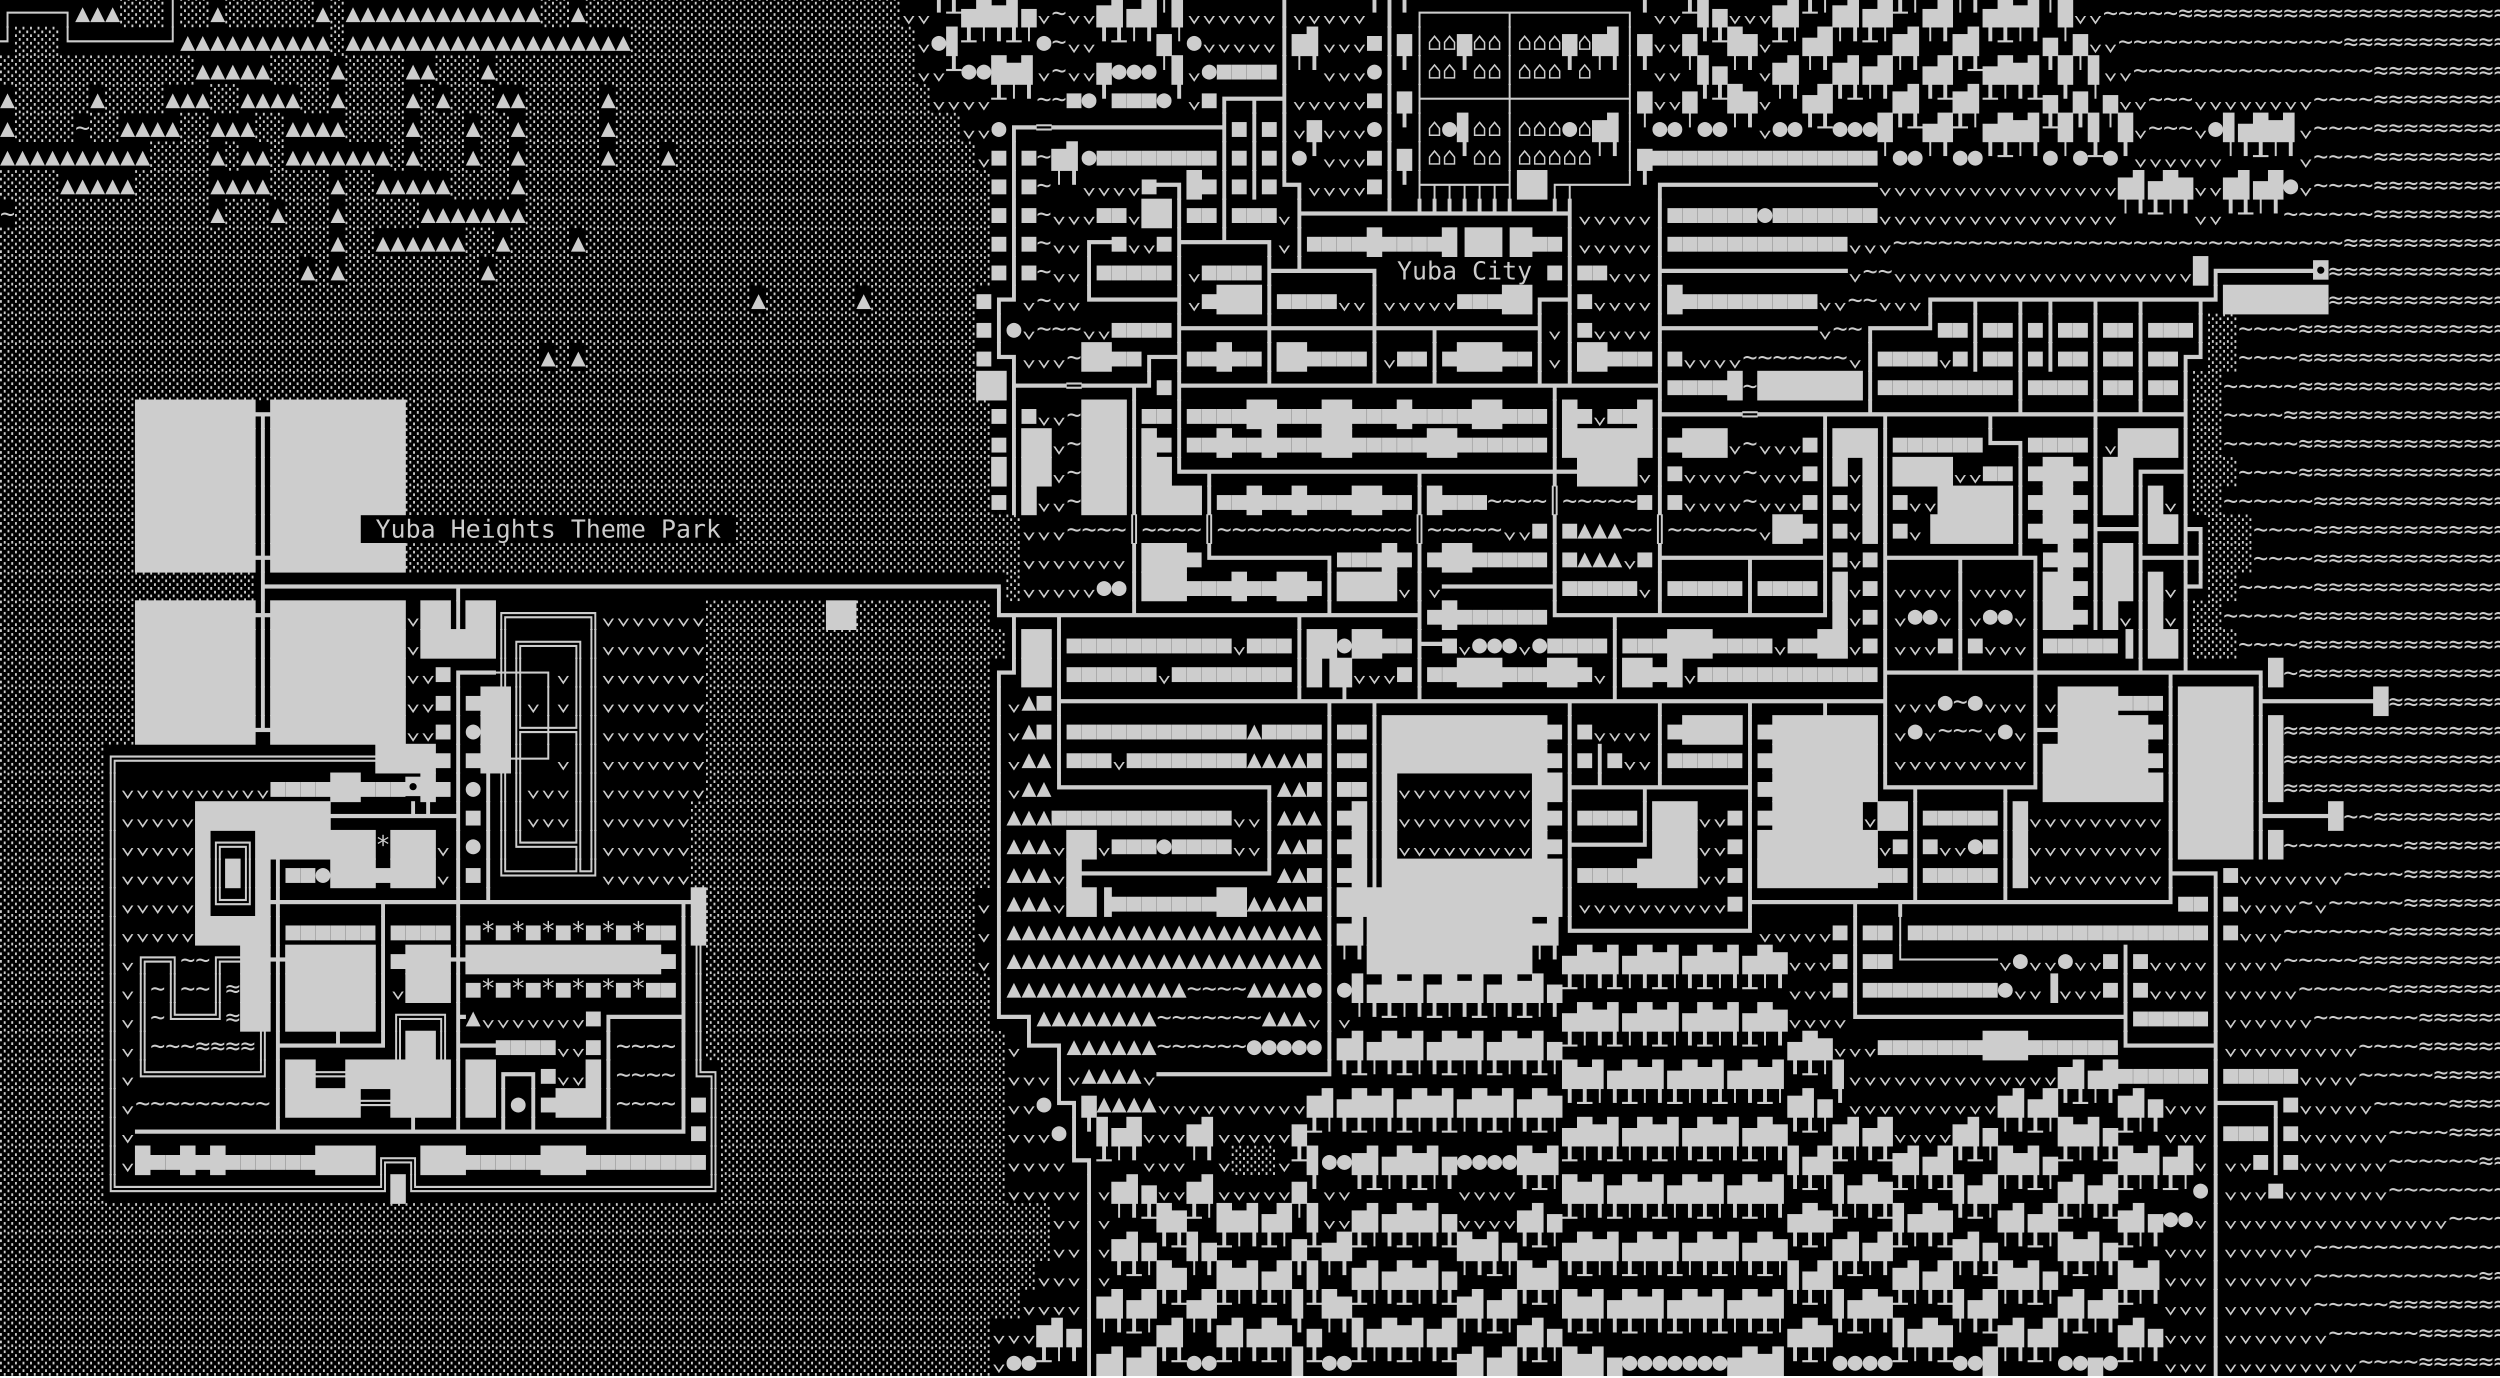
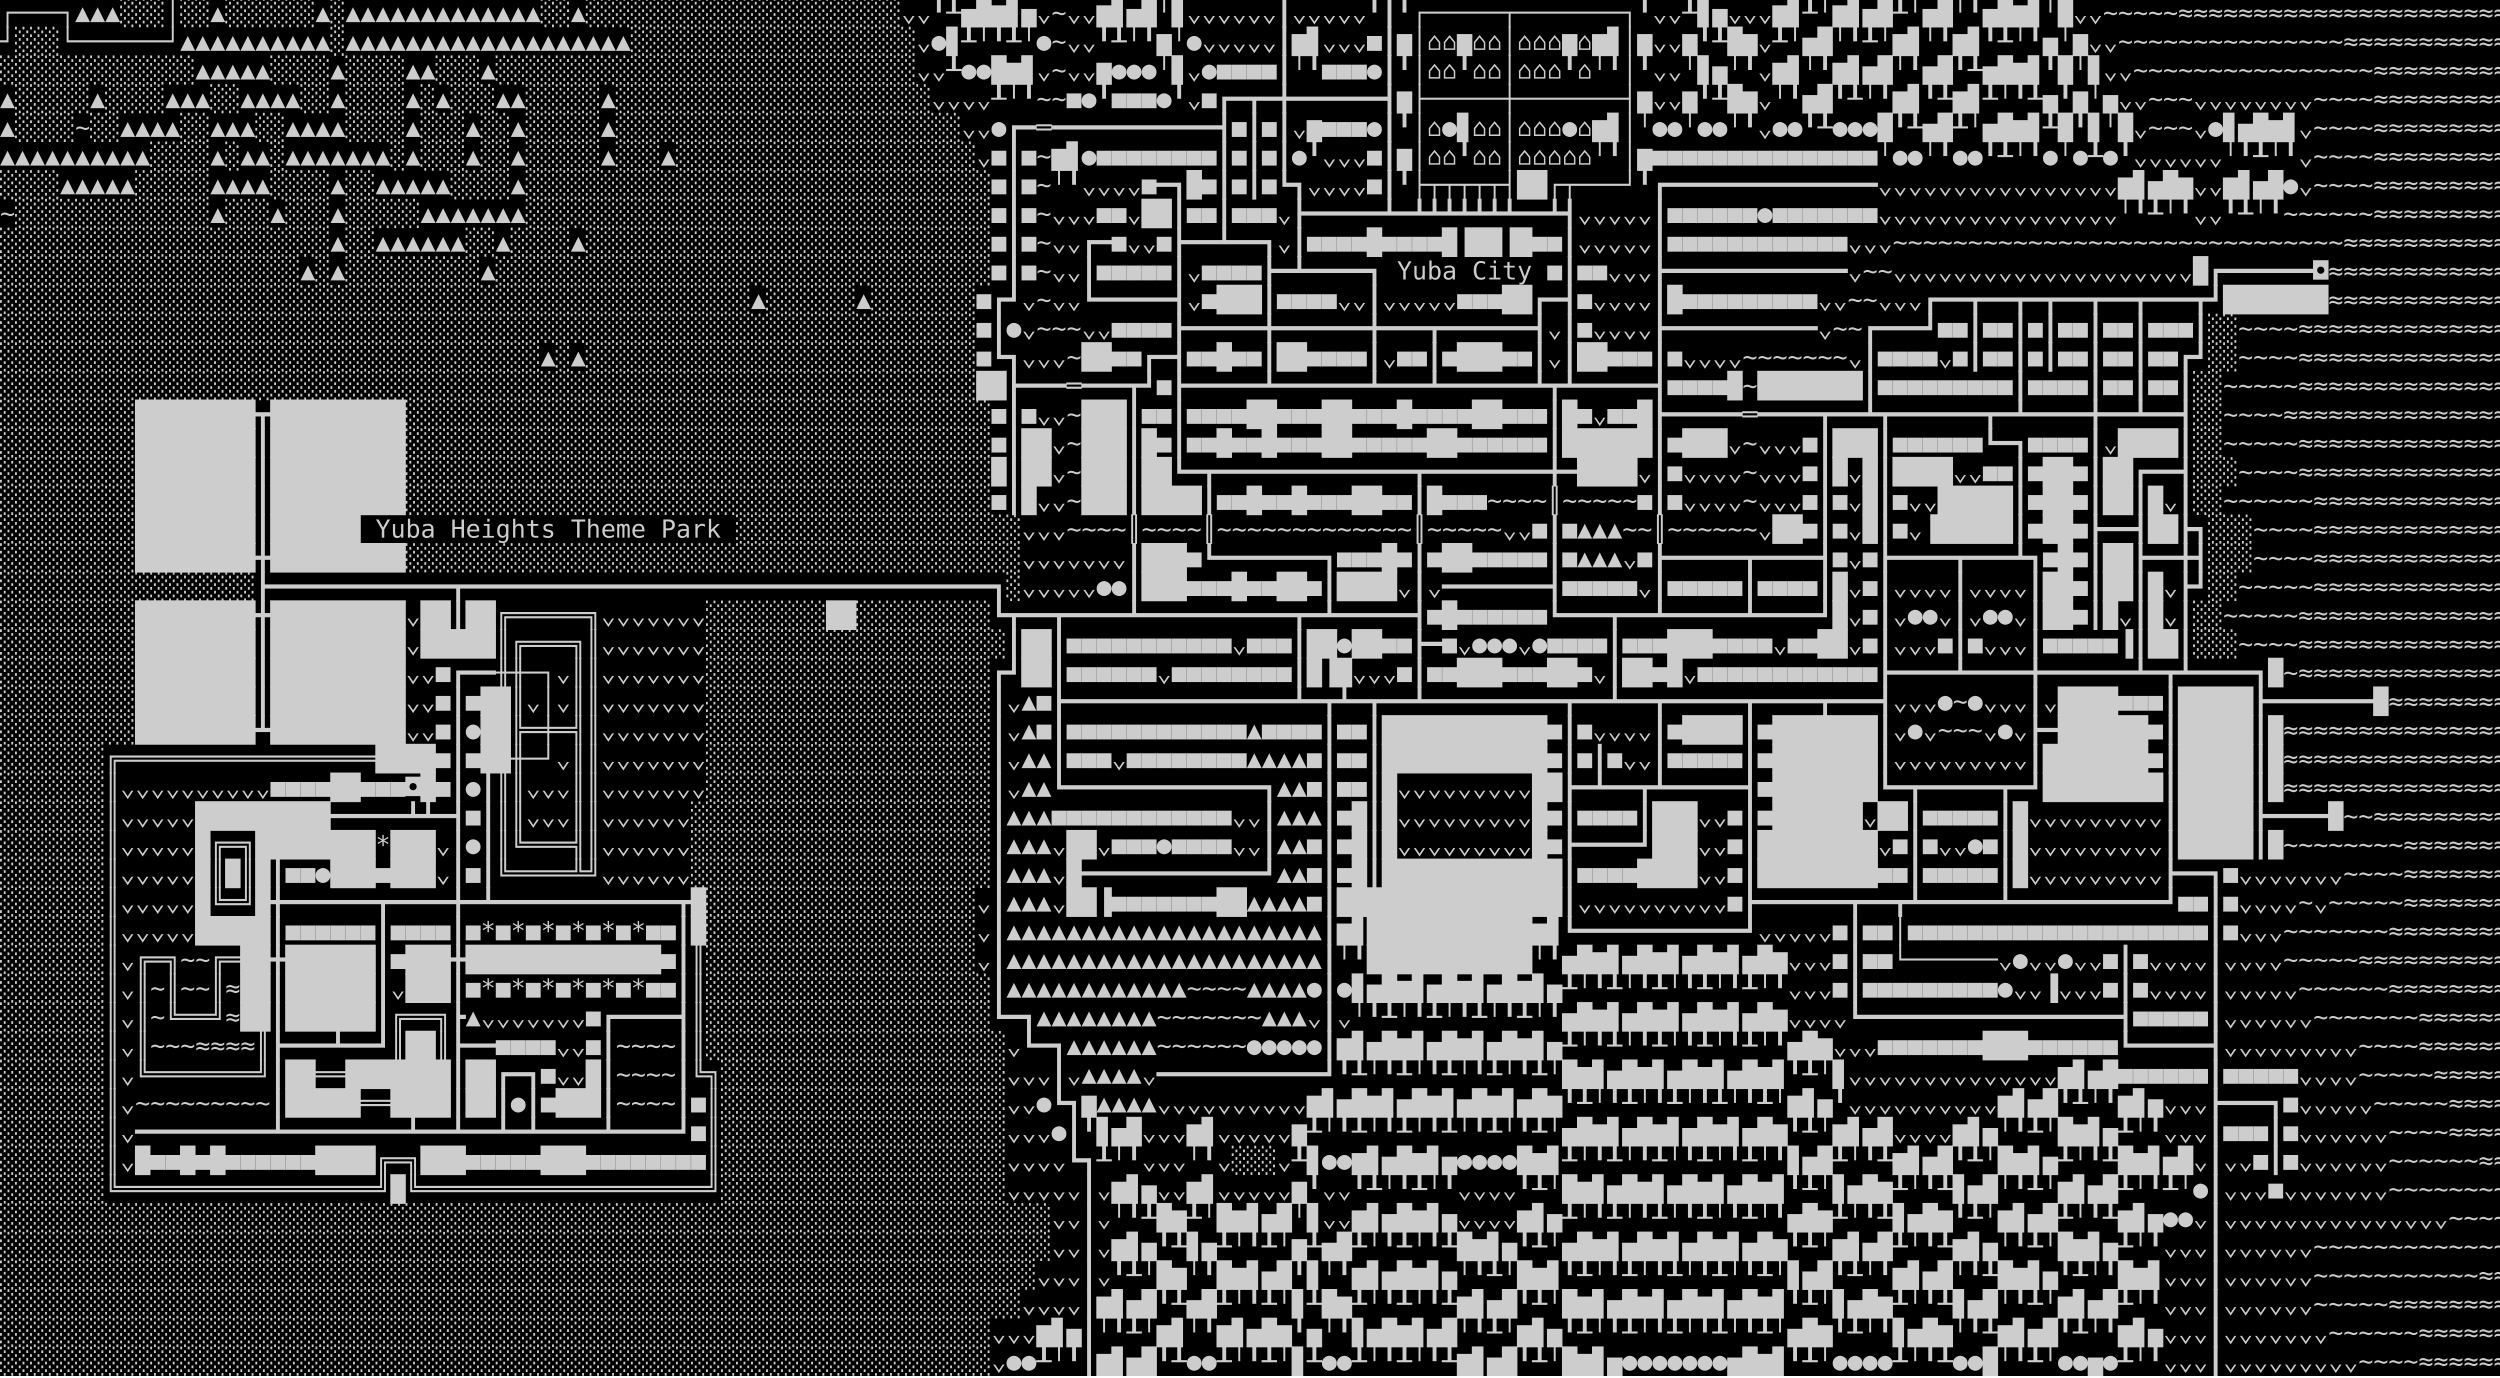
<svg xmlns="http://www.w3.org/2000/svg" version="1.1" width="1002.0px" height="552.0px" viewBox="0 0 1002.0 552.0" style="letter-spacing:0em;font-size:10px;font-family:'DejaVu Sans Mono';stroke:none">
  <text y="8.5" x="0.0" style="fill:#000000">███████████████████████████████████████████████████████████████████████████████████████████████████████████████████████████████████████████████████████████████████████</text>
  <text y="20.0" x="0.0" style="fill:#000000">███████████████████████████████████████████████████████████████████████████████████████████████████████████████████████████████████████████████████████████████████████</text>
  <text y="31.5" x="0.0" style="fill:#000000">███████████████████████████████████████████████████████████████████████████████████████████████████████████████████████████████████████████████████████████████████████</text>
  <text y="43.0" x="0.0" style="fill:#000000">███████████████████████████████████████████████████████████████████████████████████████████████████████████████████████████████████████████████████████████████████████</text>
  <text y="54.5" x="0.0" style="fill:#000000">███████████████████████████████████████████████████████████████████████████████████████████████████████████████████████████████████████████████████████████████████████</text>
  <text y="66.0" x="0.0" style="fill:#000000">███████████████████████████████████████████████████████████████████████████████████████████████████████████████████████████████████████████████████████████████████████</text>
  <text y="77.5" x="0.0" style="fill:#000000">███████████████████████████████████████████████████████████████████████████████████████████████████████████████████████████████████████████████████████████████████████</text>
  <text y="89.0" x="0.0" style="fill:#000000">███████████████████████████████████████████████████████████████████████████████████████████████████████████████████████████████████████████████████████████████████████</text>
  <text y="100.5" x="0.0" style="fill:#000000">███████████████████████████████████████████████████████████████████████████████████████████████████████████████████████████████████████████████████████████████████████</text>
  <text y="112.0" x="0.0" style="fill:#000000">███████████████████████████████████████████████████████████████████████████████████████████████████████████████████████████████████████████████████████████████████████</text>
  <text y="123.5" x="0.0" style="fill:#000000">███████████████████████████████████████████████████████████████████████████████████████████████████████████████████████████████████████████████████████████████████████</text>
  <text y="135.0" x="0.0" style="fill:#000000">███████████████████████████████████████████████████████████████████████████████████████████████████████████████████████████████████████████████████████████████████████</text>
  <text y="146.5" x="0.0" style="fill:#000000">███████████████████████████████████████████████████████████████████████████████████████████████████████████████████████████████████████████████████████████████████████</text>
  <text y="158.0" x="0.0" style="fill:#000000">███████████████████████████████████████████████████████████████████████████████████████████████████████████████████████████████████████████████████████████████████████</text>
  <text y="169.5" x="0.0" style="fill:#000000">███████████████████████████████████████████████████████████████████████████████████████████████████████████████████████████████████████████████████████████████████████</text>
  <text y="181.0" x="0.0" style="fill:#000000">███████████████████████████████████████████████████████████████████████████████████████████████████████████████████████████████████████████████████████████████████████</text>
  <text y="192.5" x="0.0" style="fill:#000000">███████████████████████████████████████████████████████████████████████████████████████████████████████████████████████████████████████████████████████████████████████</text>
  <text y="204.0" x="0.0" style="fill:#000000">███████████████████████████████████████████████████████████████████████████████████████████████████████████████████████████████████████████████████████████████████████</text>
  <text y="215.5" x="0.0" style="fill:#000000">███████████████████████████████████████████████████████████████████████████████████████████████████████████████████████████████████████████████████████████████████████</text>
  <text y="227.0" x="0.0" style="fill:#000000">███████████████████████████████████████████████████████████████████████████████████████████████████████████████████████████████████████████████████████████████████████</text>
  <text y="238.5" x="0.0" style="fill:#000000">███████████████████████████████████████████████████████████████████████████████████████████████████████████████████████████████████████████████████████████████████████</text>
  <text y="250.0" x="0.0" style="fill:#000000">███████████████████████████████████████████████████████████████████████████████████████████████████████████████████████████████████████████████████████████████████████</text>
  <text y="261.5" x="0.0" style="fill:#000000">███████████████████████████████████████████████████████████████████████████████████████████████████████████████████████████████████████████████████████████████████████</text>
  <text y="273.0" x="0.0" style="fill:#000000">███████████████████████████████████████████████████████████████████████████████████████████████████████████████████████████████████████████████████████████████████████</text>
  <text y="284.5" x="0.0" style="fill:#000000">███████████████████████████████████████████████████████████████████████████████████████████████████████████████████████████████████████████████████████████████████████</text>
  <text y="296.0" x="0.0" style="fill:#000000">███████████████████████████████████████████████████████████████████████████████████████████████████████████████████████████████████████████████████████████████████████</text>
  <text y="307.5" x="0.0" style="fill:#000000">███████████████████████████████████████████████████████████████████████████████████████████████████████████████████████████████████████████████████████████████████████</text>
  <text y="319.0" x="0.0" style="fill:#000000">███████████████████████████████████████████████████████████████████████████████████████████████████████████████████████████████████████████████████████████████████████</text>
  <text y="330.5" x="0.0" style="fill:#000000">███████████████████████████████████████████████████████████████████████████████████████████████████████████████████████████████████████████████████████████████████████</text>
  <text y="342.0" x="0.0" style="fill:#000000">███████████████████████████████████████████████████████████████████████████████████████████████████████████████████████████████████████████████████████████████████████</text>
  <text y="353.5" x="0.0" style="fill:#000000">███████████████████████████████████████████████████████████████████████████████████████████████████████████████████████████████████████████████████████████████████████</text>
  <text y="365.0" x="0.0" style="fill:#000000">███████████████████████████████████████████████████████████████████████████████████████████████████████████████████████████████████████████████████████████████████████</text>
  <text y="376.5" x="0.0" style="fill:#000000">███████████████████████████████████████████████████████████████████████████████████████████████████████████████████████████████████████████████████████████████████████</text>
  <text y="388.0" x="0.0" style="fill:#000000">███████████████████████████████████████████████████████████████████████████████████████████████████████████████████████████████████████████████████████████████████████</text>
  <text y="399.5" x="0.0" style="fill:#000000">███████████████████████████████████████████████████████████████████████████████████████████████████████████████████████████████████████████████████████████████████████</text>
  <text y="411.0" x="0.0" style="fill:#000000">███████████████████████████████████████████████████████████████████████████████████████████████████████████████████████████████████████████████████████████████████████</text>
  <text y="422.5" x="0.0" style="fill:#000000">███████████████████████████████████████████████████████████████████████████████████████████████████████████████████████████████████████████████████████████████████████</text>
  <text y="434.0" x="0.0" style="fill:#000000">███████████████████████████████████████████████████████████████████████████████████████████████████████████████████████████████████████████████████████████████████████</text>
  <text y="445.5" x="0.0" style="fill:#000000">███████████████████████████████████████████████████████████████████████████████████████████████████████████████████████████████████████████████████████████████████████</text>
  <text y="457.0" x="0.0" style="fill:#000000">███████████████████████████████████████████████████████████████████████████████████████████████████████████████████████████████████████████████████████████████████████</text>
  <text y="468.5" x="0.0" style="fill:#000000">███████████████████████████████████████████████████████████████████████████████████████████████████████████████████████████████████████████████████████████████████████</text>
  <text y="480.0" x="0.0" style="fill:#000000">███████████████████████████████████████████████████████████████████████████████████████████████████████████████████████████████████████████████████████████████████████</text>
  <text y="491.5" x="0.0" style="fill:#000000">███████████████████████████████████████████████████████████████████████████████████████████████████████████████████████████████████████████████████████████████████████</text>
  <text y="503.0" x="0.0" style="fill:#000000">███████████████████████████████████████████████████████████████████████████████████████████████████████████████████████████████████████████████████████████████████████</text>
  <text y="514.5" x="0.0" style="fill:#000000">███████████████████████████████████████████████████████████████████████████████████████████████████████████████████████████████████████████████████████████████████████</text>
  <text y="526.0" x="0.0" style="fill:#000000">███████████████████████████████████████████████████████████████████████████████████████████████████████████████████████████████████████████████████████████████████████</text>
  <text y="537.5" x="0.0" style="fill:#000000">███████████████████████████████████████████████████████████████████████████████████████████████████████████████████████████████████████████████████████████████████████</text>
  <text y="549.0" x="0.0" style="fill:#000000">███████████████████████████████████████████████████████████████████████████████████████████████████████████████████████████████████████████████████████████████████████</text>
  <text y="8.5" x="0.0" style="fill:#cdcdcd">┌───┐▲▲▲░░░│░░▲░░░░░░▲░▲▲▲▲▲▲▲▲▲▲▲▲▲░░▲░░░░░░░░░░░░░░░░░░░░░⌄⌄╹┸▅█▆▊▅⌄~⌄⌄▆▊▅█╵▊⌄⌄⌄⌄⌄⌄┃⌄⌄⌄⌄⌄╹┃╹┌─────┬───────┐╹⌄⌄┸▊▅⌄⌄⌄▆▊┸╵▆▊▅█┸╵▅█╵╹▅█▆▊╵█⌄⌄~~~~~≈≈≈≈≈≈≈≈≈≈≈≈≈≈≈≈≈≈≈≈≈≈</text>
  <text y="20.0" x="0.0" style="fill:#cdcdcd">┘░░░└──────┘▲▲▲▲▲▲▲▲▲▲░▲▲▲▲▲▲▲▲▲▲▲▲▲▲▲▲▲▲▲░░░░░░░░░░░░░░░░░░░⌄●▊┸╵╹┸╵●~⌄⌄╹┸╵╹▆╵●⌄⌄⌄⌄⌄┃▆▊⌄⌄⌄■┃▆│⌂⌂▆⌂⌂│⌂⌂⌂▆⌂▆▊│▆⌄⌄▆╹┸█▆⌄┸╵▅█╵╹┸╵▆▊╵╹▆▊╹┸╵╹▅╵▆⌄⌄~~~~~~~~~~~~~~~≈≈≈≈≈≈≈≈≈≈≈</text>
-   <text y="31.5" x="0.0" style="fill:#cdcdcd">░░░░░░░░░░░░░▲▲▲▲▲░░░░▲░░░░▲▲░░░▲░░░░░░░░░░░░░░░░░░░░░░░░░░░░⌄⌄┸●●█▆▊⌄~⌄⌄▆●●●╵▊⌄●■■■■┃╵╹⌄⌄⌄●┃╹│⌂⌂╹⌂⌂│⌂⌂⌂╹⌂╵╹│╹⌄⌄╵▊▅╵╹⌄▆▊╵╹▆▊▅█╵╹▅█╹┸▅█▆▊╹█╵▊⌄⌄~~~~~~~~~~~~~~~~≈≈≈≈≈≈≈≈≈</text>
-   <text y="43.0" x="0.0" style="fill:#cdcdcd">▲░░░░░▲░░░░▲▲▲░░▲▲▲▲░░▲░░░░▲░▲░░░▲▲░░░░░▲░░░░░░░░░░░░░░░░░░░░░⌄⌄⌄⌄┸╵╹~~■●╹■■■●╹⌄■┏━┳━┫⌄⌄⌄⌄⌄■┃▆├─────┼───────┤▆⌄⌄▆╹┸█▆⌄╵╹▅█╹┸╵╹▆▊╹┸▆▊┸╵╹┸▅╹▆╵▅⌄⌄~~~⌄⌄⌄⌄⌄⌄⌄⌄~~~~≈≈≈≈≈≈≈≈≈</text>
-   <text y="54.5" x="0.0" style="fill:#cdcdcd">▲░░░░~░░▲▲▲▲░░▲▲▲░░▲▲▲▲░░░░▲░░░▲░░▲░░░░░▲░░░░░░░░░░░░░░░░░░░░░░░⌄⌄●┏━═━━━━━━━━━━━┫■┃■┃⌄▆⌄⌄⌄●┃╹│⌂●▊⌂⌂│⌂⌂⌂●⌂▆▊│╵●●╵●●╵╹⌄●●╹┸●●●█╹┸▅█┸╵▅█▆▊┸█╹▊╵█⌄~~~⌄●▊▅█▆▊⌄~~~~≈≈≈≈≈≈≈≈≈</text>
+   <text y="31.5" x="0.0" style="fill:#cdcdcd">░░░░░░░░░░░░░▲▲▲▲▲░░░░▲░░░░▲▲░░░▲░░░░░░░░░░░░░░░░░░░░░░░░░░░░⌄⌄┸●●█▆▊⌄~⌄⌄▆●●●╵▊⌄●■■■■┃╵╹■■■●┃╹│⌂⌂╹⌂⌂│⌂⌂⌂╹⌂╵╹│╹⌄⌄╵▊▅╵╹⌄▆▊╵╹▆▊▅█╵╹▅█╹┸▅█▆▊╹█╵▊⌄⌄~~~~~~~~~~~~~~~~≈≈≈≈≈≈≈≈≈</text>
+   <text y="43.0" x="0.0" style="fill:#cdcdcd">▲░░░░░▲░░░░▲▲▲░░▲▲▲▲░░▲░░░░▲░▲░░░▲▲░░░░░▲░░░░░░░░░░░░░░░░░░░░░⌄⌄⌄⌄┸╵╹~~■●╹■■■●╹⌄■┏━┳━╋━━━━━━┫▆├─────┼───────┤▆⌄⌄▆╹┸█▆⌄╵╹▅█╹┸╵╹▆▊╹┸▆▊┸╵╹┸▅╹▆╵▅⌄⌄~~~⌄⌄⌄⌄⌄⌄⌄⌄~~~~≈≈≈≈≈≈≈≈≈</text>
+   <text y="54.5" x="0.0" style="fill:#cdcdcd">▲░░░░~░░▲▲▲▲░░▲▲▲░░▲▲▲▲░░░░▲░░░▲░░▲░░░░░▲░░░░░░░░░░░░░░░░░░░░░░░⌄⌄●┏━═━━━━━━━━━━━┫■┃■┃⌄▆■■■●┃╹│⌂●▊⌂⌂│⌂⌂⌂●⌂▆▊│╵●●╵●●╵╹⌄●●╹┸●●●█╹┸▅█┸╵▅█▆▊┸█╹▊╵█⌄~~~⌄●▊▅█▆▊⌄~~~~≈≈≈≈≈≈≈≈≈</text>
  <text y="66.0" x="0.0" style="fill:#cdcdcd">▲▲▲▲▲▲▲▲▲▲░░░░▲░▲▲░▲▲▲▲▲▲▲░▲░░░▲░░▲░░░░░▲░░░▲░░░░░░░░░░░░░░░░░░░░⌄■┃■~▆▊●■■■■■■■■┃■┃■┃●╹⌄⌄⌄■┃▆│⌂⌂╹⌂⌂│⌂⌂⌂⌂⌂╵╹│▆■■■■■■■■■■■■■■■╵●●╵╹●●╹┸╵╹●╵●┸●╹⌄⌄⌄⌄⌄⌄╵╹┸╵╹⌄~~~~≈≈≈≈≈≈≈≈≈</text>
  <text y="77.5" x="0.0" style="fill:#cdcdcd">░░░░▲▲▲▲▲░░░░░▲▲▲▲░░░░▲░░▲▲▲▲▲░░░░▲░░░░░░░░░░░░░░░░░░░░░░░░░░░░░░░■┃■~╵╹⌄⌄⌄⌄■━┓█■┃■┃■┗┓⌄⌄⌄⌄■┃╹├┬┬┬┬┬┤██┌┬───┘╹┏━━━━━━━━━━━━━━⌄⌄⌄⌄⌄⌄⌄⌄⌄⌄⌄⌄⌄⌄⌄⌄▆▊▅█▆⌄⌄▆▊▅█●⌄~~~~≈≈≈≈≈≈≈≈≈</text>
  <text y="89.0" x="0.0" style="fill:#cdcdcd">~░░░░░░░░░░░░░▲░░░▲░░░▲░░░░░▲▲▲▲▲▲▲░░░░░░░░░░░░░░░░░░░░░░░░░░░░░░░■┃■~⌄⌄⌄■■⌄██┃■■┃■■■⌄┣━━━━━┻━┻┻┻┻┻┻┻━━┻┫⌄⌄⌄⌄⌄┃■■■■■■●■■■■■■■⌄⌄⌄⌄⌄⌄⌄⌄⌄⌄⌄⌄⌄⌄⌄⌄╵╹┸╵╹⌄⌄╹┸╵╹~~~~~~≈≈≈≈≈≈≈≈≈</text>
  <text y="100.5" x="0.0" style="fill:#cdcdcd">░░░░░░░░░░░░░░░░░░░░░░▲░░▲▲▲▲▲▲░░▲░░░░▲░░░░░░░░░░░░░░░░░░░░░░░░░░░■┃■~⌄⌄┏━■⌄⌄■┣━━┻━━┓⌄┃■■■■█■■■■█▐██▐█■■┃⌄⌄⌄⌄⌄┃■■■■■■■■■■■■⌄⌄⌄~~~~~~~~~~~~~~~~~~~~~~~~~~~~~~≈≈≈≈≈≈≈≈≈≈≈</text>
  <text y="112.0" x="0.0" style="fill:#cdcdcd">░░░░░░░░░░░░░░░░░░░░▲░▲░░░░░░░░░▲░░░░░░░░░░░░░░░░░░░░░░░░░░░░░░░░░■┃■~⌄⌄┃■■■■■┃⌄■■■■┣━┻━━━━┓ Yuba City ■┃■■⌄⌄⌄┣━━━━━━━━━━━━⌄~~⌄⌄⌄⌄⌄⌄⌄⌄⌄⌄⌄⌄⌄⌄⌄⌄⌄⌄⌄⌄█┏━━━━━━◘≈≈≈≈≈≈≈≈≈≈≈≈</text>
  <text y="123.5" x="0.0" style="fill:#cdcdcd">░░░░░░░░░░░░░░░░░░░░░░░░░░░░░░░░░░░░░░░░░░░░░░░░░░▲░░░░░░▲░░░░░░░■┏┛⌄~⌄⌄┗━━━━━┫⌄■███┃■■■■⌄⌄┃⌄⌄⌄⌄⌄■■■██┏━┫■⌄⌄⌄⌄┃█■■■■■■■■■⌄⌄~~⌄⌄⌄┏━━┳━━┳━┳━━┳━━┳━━━┳┛███████≈≈≈≈≈≈≈≈≈≈≈≈</text>
  <text y="135.0" x="0.0" style="fill:#cdcdcd">░░░░░░░░░░░░░░░░░░░░░░░░░░░░░░░░░░░░░░░░░░░░░░░░░░░░░░░░░░░░░░░░░■┃●⌄~~~⌄⌄■■■■┣━━━━━╋━━━━━━╋━━━┳━━━━━━┫⌄┃■⌄⌄⌄⌄┣━━━━━━━━━━⌄~~┏━━━┛■■┃■■┃■┃■■┃■■┃■■■┃░░~~~~≈≈≈≈≈≈≈≈≈≈≈≈≈≈</text>
  <text y="146.5" x="0.0" style="fill:#cdcdcd">░░░░░░░░░░░░░░░░░░░░░░░░░░░░░░░░░░░░▲░▲░░░░░░░░░░░░░░░░░░░░░░░░░░■┗┓⌄⌄⌄~██■■┏━┫■■█■■┃██■■■■┃⌄■■┃■███■■┃⌄┃██■■■┃■⌄⌄⌄⌄~~~~~~~⌄┃■■■■⌄■┃■■┃■┃■■┃■■┃■■┏┛░░~~~~≈≈≈≈≈≈≈≈≈≈≈≈≈≈</text>
  <text y="158.0" x="0.0" style="fill:#cdcdcd">░░░░░░░░░░░░░░░░░░░░░░░░░░░░░░░░░░░░░░░░░░░░░░░░░░░░░░░░░░░░░░░░░██┣━━━═━━━┳┛■┣━━━━━┻━━━━━━┻━━━┻━━━━━━┻┳┻━━━━━┫■■■■█~███████┃■■■■■■■■■┃■■■■┃■■┃■■┃░░~~~~~≈≈≈≈≈≈≈≈≈≈≈≈≈≈</text>
  <text y="169.5" x="0.0" style="fill:#cdcdcd">░░░░░░░░░████████┳█████████░░░░░░░░░░░░░░░░░░░░░░░░░░░░░░░░░░░░░░░■┃■⌄⌄~███┃■■┃■■■■██■■■██■■■█■■■■██■■■┃█■⌄■■█┣━━━━━═━━━━┳━━┻┳━━━━━━┳━┻━━━━╋━━┻━━┫░░~~~~≈≈≈≈≈≈≈≈≈≈≈≈≈≈≈</text>
  <text y="181.0" x="0.0" style="fill:#cdcdcd">░░░░░░░░░████████┃█████████░░░░░░░░░░░░░░░░░░░░░░░░░░░░░░░░░░░░░░░■┃██⌄~███┃█■┃■■█■■█■■■██■■■■■██■■■■■■┃██████┃■███⌄~⌄⌄⌄■┃███┃■■■■■■┗━┓■■■■┃⌄████┃░░~~~~~≈≈≈≈≈≈≈≈≈≈≈≈≈≈</text>
  <text y="192.5" x="0.0" style="fill:#cdcdcd">░░░░░░░░░████████┃█████████░░░░░░░░░░░░░░░░░░░░░░░░░░░░░░░░░░░░░░░█┃██⌄~███┃██┗━┳━━━━━━━━━━━━━┳━━━━━━━━╋━████⌄┃■⌄⌄⌄⌄~⌄⌄⌄■┃█⌄█┃████⌄⌄■■┃■██■┃██┏━━┫░░░~~~~≈≈≈≈≈≈≈≈≈≈≈≈≈≈</text>
  <text y="204.0" x="0.0" style="fill:#cdcdcd">░░░░░░░░░████████┃█████████░░░░░░░░░░░░░░░░░░░░░░░░░░░░░░░░░░░░░░░■┃█⌄⌄~███┃████┃■■█■■█■■■██■■┃█■■■~~~~║~~~~~■┃■⌄⌄⌄⌄~⌄⌄⌄■┃■⌄█┃■⌄⌄█████┃■██■┃██┃█⌄┃░░~~~~~~≈≈≈≈≈≈≈≈≈≈≈≈≈</text>
  <text y="215.5" x="0.0" style="fill:#cdcdcd">░░░░░░░░░████████┃██████ Yuba Heights Theme Park ░░░░░░░░░░░░░░░░░░░⌄⌄⌄~~~~║~~~~║~~~~~~~~~~~~~║~~~~~⌄⌄■┃■▲▲▲~~║~~~~~~⌄██■┃■⌄█┃■⌄▐█████┃■██■┣━━┫██┣┓░░░~~~~≈≈≈≈≈≈≈≈≈≈≈≈≈</text>
  <text y="227.0" x="0.0" style="fill:#cdcdcd">░░░░░░░░░████████╋█████████░░░░░░░░░░░░░░░░░░░░░░░░░░░░░░░░░░░░░░░░░⌄⌄⌄⌄⌄⌄⌄┃███■┗━━━━━━━┓■■■█■┃■██■■■■■┃■▲▲▲⌄■┣━━━━━┳━━━━┫■⌄■┣━━━━┳━━━┻┓■█■┃██┣━━╋┫░░░~~~~≈≈≈≈≈≈≈≈≈≈≈≈≈</text>
  <text y="238.5" x="0.0" style="fill:#cdcdcd">░░░░░░░░░░░░░░░░░┣━━━━━━━━━━━━┳━━━━━━━━━━━━━━━━━━━━━━━━━━━━━━━━━━━┓░⌄⌄⌄⌄⌄●●┃███■■■█■■██■┃████⌄┃⌄━━━━━━━┫■■■■■⌄┃■■■■■┃■■■■┃█⌄■┃⌄⌄⌄⌄┃⌄⌄⌄⌄┃██■┃██┃█⌄┣┛░░~~~~~≈≈≈≈≈≈≈≈≈≈≈≈≈</text>
  <text y="250.0" x="0.0" style="fill:#cdcdcd">░░░░░░░░░████████╋█████████⌄██┃██╔═════╗⌄⌄⌄⌄⌄⌄⌄░░░░░░░░██░░░░░░░░░┗┳━━┳━━━━┻━━━━━━━━━━┳━┻━━━━━┫■█■■■■■■┗━━━┳━━┻━━━━━┻━━━━┛█⌄■┃⌄●●⌄┃⌄●●⌄┃██■┃█⌄┃█⌄┃░░~~~~~≈≈≈≈≈≈≈≈≈≈≈≈≈≈</text>
  <text y="261.5" x="0.0" style="fill:#cdcdcd">░░░░░░░░░████████┃█████████⌄█████║╔═══╗║⌄⌄⌄⌄⌄⌄⌄░░░░░░░░░░░░░░░░░░░░┃██┃■■■■■■■■■■■⌄■■■┃██●██■■┣━■⌄●●●⌄●■■■■┃■■■███■■■■⌄■■██⌄■┃⌄⌄⌄■┃■⌄⌄⌄┃■■■■■▐┃██┃░░░~~~~≈≈≈≈≈≈≈≈≈≈≈≈≈≈</text>
  <text y="273.0" x="0.0" style="fill:#cdcdcd">░░░░░░░░░████████┃█████████⌄⌄■┏━━╫╫─┐⌄║║⌄⌄⌄⌄⌄⌄⌄░░░░░░░░░░░░░░░░░░░┏┛██┃■■■■■■⌄■■■■■■■■┃█▐█⌄⌄⌄■┃■■███■■■██■⌄┃██■█⌄■■■■■■■■■■■■┣━━━━┻━━━━╋━━━━━━┻━┳┻━━━━┓█~≈≈≈≈≈≈≈≈≈≈≈≈≈≈</text>
  <text y="284.5" x="0.0" style="fill:#cdcdcd">░░░░░░░░░████████┃█████████⌄⌄■┃■██║⌄│⌄║║⌄⌄⌄⌄⌄⌄⌄░░░░░░░░░░░░░░░░░░░┃⌄▲■┣━━━━━━━━━━━━━━━┻━┳┻━┳━━┻━━━━━━━━━┳━━┻━━┳━━━━━┳━━━━┳━━━┫⌄⌄⌄●~●⌄⌄⌄┃⌄████■■■┃█████┣━━━━━━━█≈≈≈≈≈≈≈≈</text>
  <text y="296.0" x="0.0" style="fill:#cdcdcd">░░░░░░░░░████████┻█████████⌄⌄■┃●██╠═╪═╣║⌄⌄⌄⌄⌄⌄⌄░░░░░░░░░░░░░░░░░░░┃⌄▲■┃■■■■■■■■■■■■▲■■■■┃■■┃███████████■┃■⌄⌄⌄⌄┃■████┃■███████┃⌄●⌄~~~⌄●⌄┣━██████■┃█████┃█≈≈≈≈≈≈≈≈≈≈≈≈≈≈≈</text>
  <text y="307.5" x="0.0" style="fill:#cdcdcd">░░░░░░░╔═════════════════████■┃■██╫─┘⌄║║⌄⌄⌄⌄⌄⌄⌄░░░░░░░░░░░░░░░░░░░┃⌄▲▲┃■■■⌄■■■■■■■■▲▲▲▲■┃■■┃███████████■┃■┃■⌄⌄┃■■■■■┃■███████┃⌄⌄⌄⌄⌄⌄⌄⌄⌄┃███████■┃█████┃█≈≈≈≈≈≈≈≈≈≈≈≈≈≈≈</text>
  <text y="319.0" x="0.0" style="fill:#cdcdcd">░░░░░░░║⌄⌄⌄⌄⌄⌄⌄⌄⌄⌄■■■■██■■■◘█■┃●┃║║⌄⌄⌄║║⌄⌄⌄⌄⌄⌄⌄░░░░░░░░░░░░░░░░░░░┃⌄▲▲┗━━━━━━━━━━━━━┓▲▲■┃■■┃█⌄⌄⌄⌄⌄⌄⌄⌄⌄██┣━┻━━┳┻━━━━━┫■███████┗━┳━━━━━┳━┛████████┃█████┃█≈≈≈≈≈≈≈≈≈≈≈≈≈≈≈</text>
  <text y="330.5" x="0.0" style="fill:#cdcdcd">░░░░░░░║⌄⌄⌄⌄⌄█████████━━━━━┻┻━┫■┃║║⌄⌄⌄║║⌄⌄⌄⌄⌄⌄░░░░░░░░░░░░░░░░░░░░┃▲▲▲■■■■■■■■■■■■⌄⌄┃▲▲▲┃■█┃█⌄⌄⌄⌄⌄⌄⌄⌄⌄█■┃■■■■┃███⌄⌄■┃■██████⌄██┃■■■■■┃█⌄⌄⌄⌄⌄⌄⌄⌄⌄┃█████┣━━━━█~~≈≈≈≈≈≈≈≈≈</text>
  <text y="342.0" x="0.0" style="fill:#cdcdcd">░░░░░░░║⌄⌄⌄⌄⌄█╔═╗████████*███⌄┃●┃║╚═══╣║⌄⌄⌄⌄⌄⌄░░░░░░░░░░░░░░░░░░░░┃▲▲▲⌄██⌄■■■●■■■■⌄⌄┃▲▲■┃■█┃█⌄⌄⌄⌄⌄⌄⌄⌄⌄█■┣━━━━┛███⌄⌄■┃████████⌄■┃■⌄⌄●■┃█⌄⌄⌄⌄⌄⌄⌄⌄⌄┃█████┃█~~~~~~~~≈≈≈≈≈≈≈</text>
  <text y="353.5" x="0.0" style="fill:#cdcdcd">░░░░░░░║⌄⌄⌄⌄⌄█║█║█┃■■●███■███⌄┃■┃╚════╩╝⌄⌄⌄⌄⌄⌄░░░░░░░░░░░░░░░░░░░░┃▲▲▲⌄█━━━━━━━━━━━━┛▲▲■┃■█┃████████████┃■■■■████⌄⌄■┃████████■■┃■■■■■┃█⌄⌄⌄⌄⌄⌄⌄⌄⌄┣━━┓■⌄⌄⌄⌄⌄⌄⌄~~~~≈≈≈≈≈≈≈</text>
  <text y="365.0" x="0.0" style="fill:#cdcdcd">░░░░░░░║⌄⌄⌄⌄⌄█╚═╝█╋━━━━━━┳━━━━╋━┻━━━━━━━━━━━━┳█░░░░░░░░░░░░░░░░░░⌄┃▲▲▲⌄██▐■■■■■■■██▲▲▲▲■┃███████████████┃⌄⌄⌄⌄⌄⌄⌄⌄⌄⌄■┣━━━━━━┳━━┳┻━━━━━┻━━━━━━━━━━┛■■┃■⌄⌄⌄⌄~⌄~~~~~≈≈≈≈≈≈≈</text>
  <text y="376.5" x="0.0" style="fill:#cdcdcd">░░░░░░░║⌄⌄⌄⌄⌄█████┃■■■■■■┃■■■■┃■*■*■*■*■*■*■■┃█░░░░░░░░░░░░░░░░░░⌄┃▲▲▲▲▲▲▲▲▲▲▲▲▲▲▲▲▲▲▲▲▲┃▆▊███████████▆▊┗━━━━━━━━━━━┛⌄⌄⌄⌄⌄■┃■■│■■■■■■■■■■■■■■■■■■■■┃■⌄⌄⌄~~~~~~~≈≈≈≈≈≈≈≈</text>
  <text y="388.0" x="0.0" style="fill:#cdcdcd">░░░░░░░║⌄╔═╗~~╔═██╋██████┃■███╋█████████████■┃║░░░░░░░░░░░░░░░░░░⌄┃▲▲▲▲▲▲▲▲▲▲▲▲▲▲▲▲▲▲▲▲▲┃╵╹███████████╵╹▅█▆▊▅█▆▊▅█▆▊▅█▆⌄⌄⌄■┃■■└──────⌄●⌄⌄●⌄⌄■┃■⌄⌄⌄⌄┃⌄⌄⌄⌄~~~~~≈≈≈≈≈≈≈≈≈≈</text>
  <text y="399.5" x="0.0" style="fill:#cdcdcd">░░░░░░░║⌄║~║~~║≈██┃██████┃⌄███┃■*■*■*■*■*■*■■┃║░░░░░░░░░░░░░░░░░░░┃▲▲▲▲▲▲▲▲▲▲▲▲~~~~▲▲▲▲●┃●▊▅█▆▊▅█▆▊▅█▆▊▅┸╵╹┸╵╹┸╵╹┸╵╹┸╵╹⌄⌄⌄■┃■■■■■■■■■●⌄⌄▐⌄⌄⌄■┃■⌄⌄⌄⌄┃⌄⌄⌄⌄⌄~~~~~~≈≈≈≈≈≈≈≈</text>
  <text y="411.0" x="0.0" style="fill:#cdcdcd">░░░░░░░║⌄║~╚══╝≈██┃██████┃╔══╗┣▲⌄⌄⌄⌄⌄⌄⌄■┏━━━━┫║░░░░░░░░░░░░░░░░░░░┗━┓▲▲▲▲▲▲▲▲~~~~~~~▲▲▲⌄┃⌄╵╹┸╵╹┸╵╹┸╵╹┸╵╹▅█▆▊▅█▆▊▅█▆▊▅█▆⌄⌄⌄⌄┗━━━━━━━━━━━━━━━━━┫■■■■■┃⌄⌄⌄⌄⌄⌄~~~~~~~≈≈≈≈≈≈</text>
  <text y="422.5" x="0.0" style="fill:#cdcdcd">░░░░░░░║⌄║~~~≈≈≈≈║┣━━━┻━━┛║██║┣━━■■■■⌄⌄■┃~~~~┃║░░░░░░░░░░░░░░░░░░░░⌄┗━┓▲▲▲▲▲▲~~~~~~●●●●●┃▆▊▅█▆▊▅█▆▊▅█▆▊▅┸╵╹┸╵╹┸╵╹┸╵╹┸╵╹▅█▆⌄⌄⌄■■■■■■■███■■■■■■┗━━━━━┫⌄⌄⌄⌄⌄⌄⌄⌄⌄~~~~≈≈≈≈≈≈</text>
  <text y="434.0" x="0.0" style="fill:#cdcdcd">░░░░░░░║⌄╚═══════╝┃██══███████┃██┏━┓■⌄⌄█┃~~~~┃╚╗░░░░░░░░░░░░░░░░░░░⌄⌄⌄┃⌄▲▲▲▲⌄━━━━━━━━━━━┛╹┸╵╹┸╵╹┸╵╹┸╵╹┸╵█▆▊▅█▆▊▅█▆▊▅█▆▊╹┸╵▊⌄⌄⌄⌄⌄⌄⌄⌄⌄⌄⌄⌄⌄⌄▆▊▅█■■■■■■┃■■■■■⌄⌄⌄⌄~~~~~≈≈≈≈≈</text>
  <text y="445.5" x="0.0" style="fill:#cdcdcd">░░░░░░░║⌄~~~~~~~~~┃█████══████┃██┃●┃■███┃~~~~┃■║░░░░░░░░░░░░░░░░░░░⌄⌄●┗┓▆▲▲▲▲⌄⌄⌄⌄⌄⌄⌄⌄⌄⌄▆▊▅█▆▊▅█▆▊▅█▆▊▅█▆╹┸╵╹┸╵╹┸╵╹┸╵╹┸╵▆▊▅╹⌄⌄⌄⌄⌄⌄⌄⌄⌄⌄▆▊▅█╹┸╵╹▆▊▅⌄⌄⌄┣━━━┓■⌄⌄⌄⌄⌄~~~~~≈≈≈≈</text>
  <text y="457.0" x="0.0" style="fill:#cdcdcd">░░░░░░░║⌄━━━━━━━━━┻━━━━━━━━┻━━┻━━┻━┻━━━━┻━━━━┛■║░░░░░░░░░░░░░░░░░░░⌄⌄⌄●┃╹▊▅█⌄⌄⌄▆▊⌄⌄⌄⌄⌄▆┸╵╹┸╵╹┸╵╹┸╵╹┸╵╹┸╵▅█▆▊▅█▆▊▅█▆▊▅█▆╹┸╵▆▊▅█⌄⌄⌄⌄▆▊▅╵╹┸╵█▆▊▅┸╵╹⌄⌄⌄┃■■■┃■⌄⌄⌄⌄⌄⌄~~~~≈≈≈≈</text>
  <text y="468.5" x="0.0" style="fill:#cdcdcd">░░░░░░░║⌄█■■█■█■■■■■■████╔═╗███■■■■■███■■■■■■■■║░░░░░░░░░░░░░░░░░░░⌄⌄⌄⌄┗┓┸╵╹⌄⌄⌄╵╹⌄░░░⌄┸▊●●▆▊▅█▆▊▅●●●●█▆▊┸╵╹┸╵╹┸╵╹┸╵╹┸╵╹▊▅█┸╵╹┸▆▊▅█╹┸╵█▆▊▅┸╵╹┸█▆▊▅█⌄┃⌄⌄■┃■⌄⌄⌄⌄⌄⌄~~~~~~≈≈</text>
  <text y="480.0" x="0.0" style="fill:#cdcdcd">░░░░░░░╚═════════════════╝█╚═══════════════════╝░░░░░░░░░░░░░░░░░░░⌄⌄⌄⌄⌄┃⌄▆▊▅⌄⌄▆▊⌄⌄⌄⌄⌄▆╹⌄⌄╹┸╵╹┸╵╹⌄⌄⌄⌄╹┸╵█▆▊▅█▆▊▅█▆▊▅█▆▊╹┸╵▊▅█▆┸╵╹┸▊▅█╵╹┸╵▆▊▅█┸╵╹┸╵●┃⌄⌄⌄■⌄⌄⌄⌄⌄⌄⌄~~~~~~~~</text>
  <text y="491.5" x="0.0" style="fill:#cdcdcd">░░░░░░░░░░░░░░░░░░░░░░░░░░░░░░░░░░░░░░░░░░░░░░░░░░░░░░░░░░░░░░░░░░░░░░⌄⌄┃⌄╵╹┸█▆┸╵█▆▊▅█╵▊⌄⌄▆▊▅█▆▊▅⌄⌄⌄⌄▆▊▅┸╵╹┸╵╹┸╵╹┸╵╹┸╵╹▅█▆┸╵╹┸▊▅█▆╹┸╵▆▊▅█┸╵╹┸▆▊▅●●⌄┃⌄⌄⌄⌄⌄⌄⌄⌄⌄⌄⌄⌄⌄⌄⌄~~~~</text>
  <text y="503.0" x="0.0" style="fill:#cdcdcd">░░░░░░░░░░░░░░░░░░░░░░░░░░░░░░░░░░░░░░░░░░░░░░░░░░░░░░░░░░░░░░░░░░░░░░⌄⌄┃⌄▆▊▅╹┸▊▅┸╵╹┸╵▆┸▅█┸╵╹┸╵╹┸█▆▊▅╹┸╵▅█▆▊▅█▆▊▅█▆▊▅█▆╹┸╵▆▊▅█┸╵╹┸▆▊▅╵╹┸╵█▆▊▅┸╵╹⌄⌄⌄┃⌄⌄⌄⌄⌄⌄~~~~~~~~~~~~~</text>
  <text y="514.5" x="0.0" style="fill:#cdcdcd">░░░░░░░░░░░░░░░░░░░░░░░░░░░░░░░░░░░░░░░░░░░░░░░░░░░░░░░░░░░░░░░░░░░░░⌄⌄⌄┃⌄╹┸╵█▆╵╹█▆▊▅█╹▊╵╹▆▊▅█▆▊▅╵╹┸╵█▆▊╹┸╵╹┸╵╹┸╵╹┸╵╹┸╵▊▅█╹┸╵╹▆▊▅█╵╹┸█▆▊▅╹┸╵╹█▆▊⌄⌄⌄┃⌄⌄⌄⌄⌄⌄~~~~~~~~~~~≈≈</text>
  <text y="526.0" x="0.0" style="fill:#cdcdcd">░░░░░░░░░░░░░░░░░░░░░░░░░░░░░░░░░░░░░░░░░░░░░░░░░░░░░░░░░░░░░░░░░░░░⌄⌄⌄⌄┃▆▊▅█╹┸▅█┸╵╹┸╵▊┸█▆┸╵╹┸╵╹┸▆▊▅█╹┸╵█▆▊▅█▆▊▅█▆▊▅█▆▊╹┸╵▊▅█▆┸╵╹┸▊▅█╵╹┸╵▆▊▅█┸╵╹⌄⌄⌄┃⌄⌄⌄⌄⌄⌄~~~~~≈≈≈≈≈≈≈≈</text>
  <text y="537.5" x="0.0" style="fill:#cdcdcd">░░░░░░░░░░░░░░░░░░░░░░░░░░░░░░░░░░░░░░░░░░░░░░░░░░░░░░░░░░░░░░░░░░⌄⌄⌄▆▊▅┃╵╹┸╵▆▊╵╹▆▊▅█▆╹▅╵╹▊▅█▆▊▅█╵╹┸╵▆▊▅╹┸╵╹┸╵╹┸╵╹┸╵╹┸╵▅█▆╹┸╵╹▊▅█▆╵╹┸▆▊▅█╹┸╵╹▆▊▅⌄⌄⌄┃⌄⌄⌄⌄⌄⌄⌄~~~~~~≈≈≈≈≈≈</text>
  <text y="549.0" x="0.0" style="fill:#cdcdcd">░░░░░░░░░░░░░░░░░░░░░░░░░░░░░░░░░░░░░░░░░░░░░░░░░░░░░░░░░░░░░░░░░░⌄●●┸╵╹┃▆▊▅█╹┸●●┸╵╹┸╵▊┸●●┸╵╹┸╵╹┸▆▊▅█╹┸╵█▆▊▅●●●●●●●▅█▆▊╹┸╵●●●●┸╵╹┸●●█╵╹┸╵●●▅●┸╵╹⌄⌄⌄┃⌄⌄⌄⌄⌄⌄⌄⌄⌄~~~~≈≈≈≈≈≈</text>
</svg>
